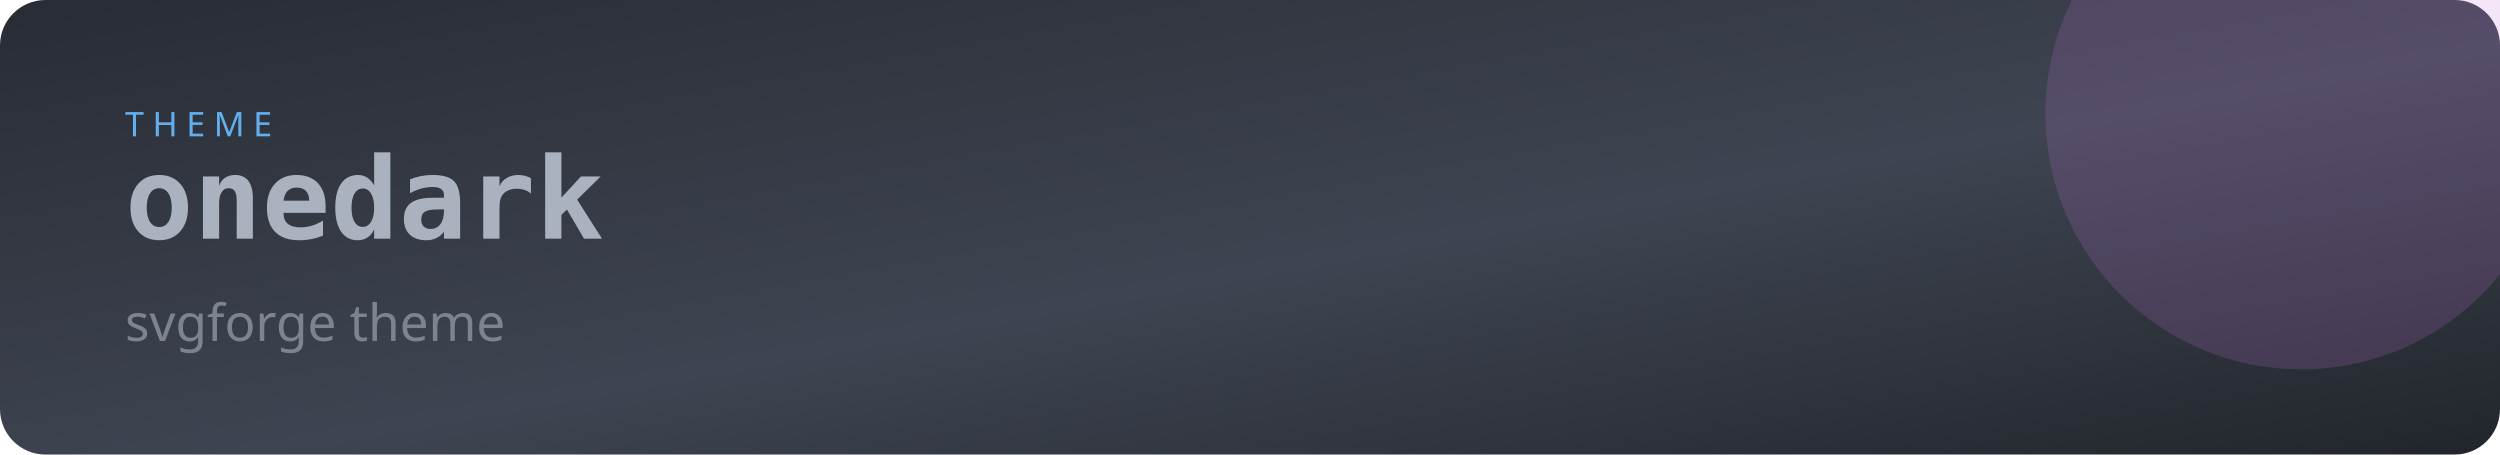
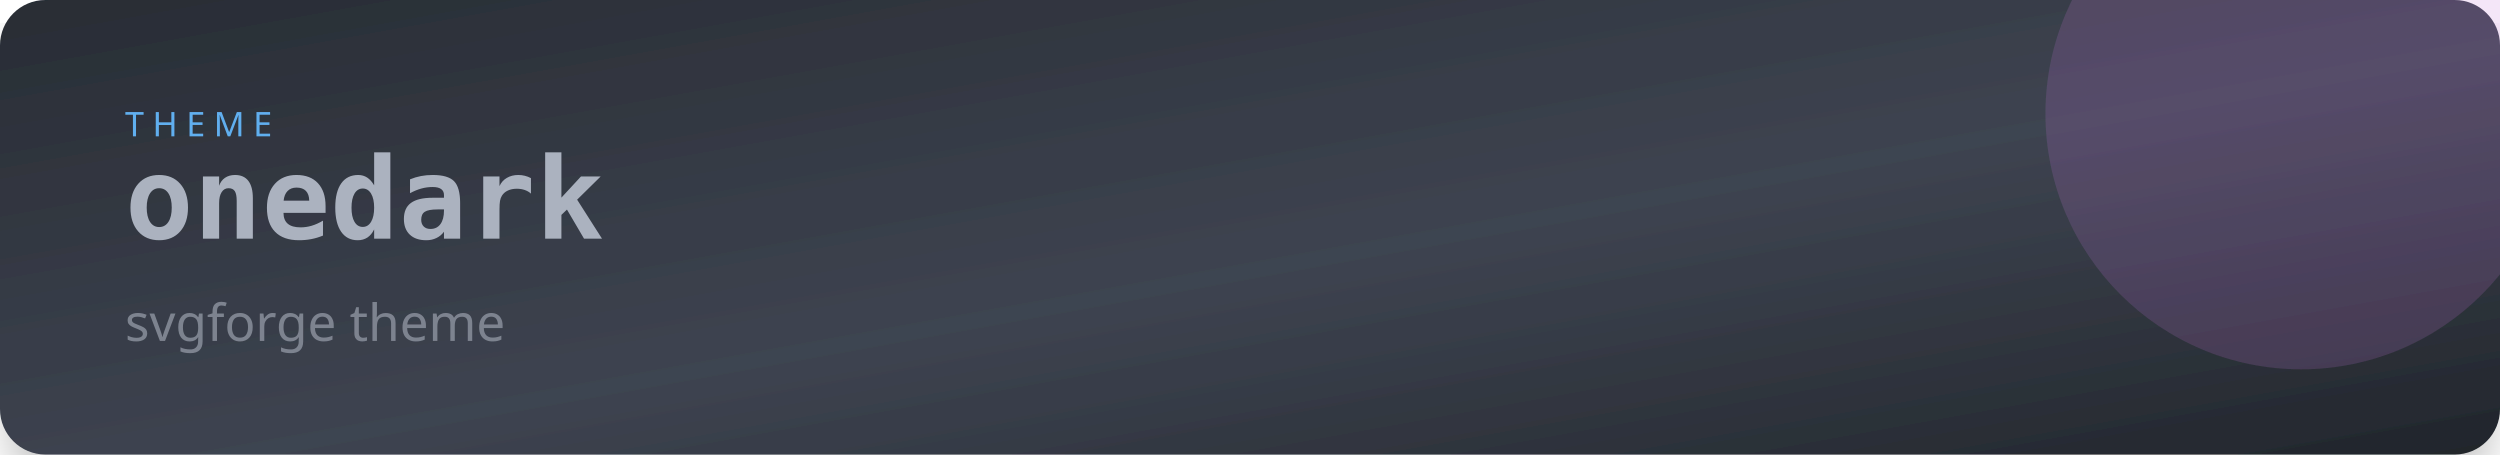
<svg xmlns="http://www.w3.org/2000/svg" width="880" height="160" viewBox="0 0 880 160" role="img" aria-label="onedark">
  <defs>
-     <linearGradient id="grad-onedarkonedark-4cd515bc" x1="0" y1="0" x2="1" y2="1">
-       <stop offset="0%" stop-color="#282c34" />
-       <stop offset="55%" stop-color="#3e4451" />
-       <stop offset="100%" stop-color="#21252b" />
-     </linearGradient>
+     <filter id="shadow-onedark-b146fadc" x="-8%" y="-8%" width="120%" height="130%">
+       <feDropShadow dx="0" dy="8" stdDeviation="10" flood-color="#000000" flood-opacity="0.28" />
+     </filter>
  </defs>
-   <rect width="880" height="160" rx="16" fill="url(#grad-onedarkonedark-4cd515bc)" />
-   <circle cx="810" cy="40" r="90" fill="#c678dd" fill-opacity="0.18" />
-   <text x="44" y="48" fill="#61afef" font-family="ui-sans-serif, system-ui, sans-serif" font-size="12" letter-spacing="3">THEME</text>
-   <text x="44" y="84" fill="#abb2bf" font-family="ui-monospace, SFMono-Regular, Menlo, monospace" font-size="40" font-weight="700">onedark</text>
-   <text x="44" y="120" fill="#7d838f" font-family="ui-sans-serif, system-ui, sans-serif" font-size="18">svgforge theme</text>
+   <g filter="url(#shadow-onedark-b146fadc)">
+     <defs>
+       <linearGradient id="grad-onedarkonedark-4cd515bc" x1="0" y1="0" x2="1" y2="1">
+         <stop offset="0%" stop-color="#282c34" />
+         <stop offset="55%" stop-color="#3e4451" />
+         <stop offset="100%" stop-color="#21252b" />
+       </linearGradient>
+     </defs>
+     <rect width="880" height="160" rx="16" fill="url(#grad-onedarkonedark-4cd515bc)" />
+     <circle cx="810" cy="40" r="90" fill="#c678dd" fill-opacity="0.18" />
+     <text x="44" y="48" fill="#61afef" font-family="ui-sans-serif, system-ui, sans-serif" font-size="12" letter-spacing="3">THEME</text>
+     <text x="44" y="84" fill="#abb2bf" font-family="ui-monospace, SFMono-Regular, Menlo, monospace" font-size="40" font-weight="700">onedark</text>
+     <text x="44" y="120" fill="#7d838f" font-family="ui-sans-serif, system-ui, sans-serif" font-size="18">svgforge theme</text>
+   </g>
</svg>
